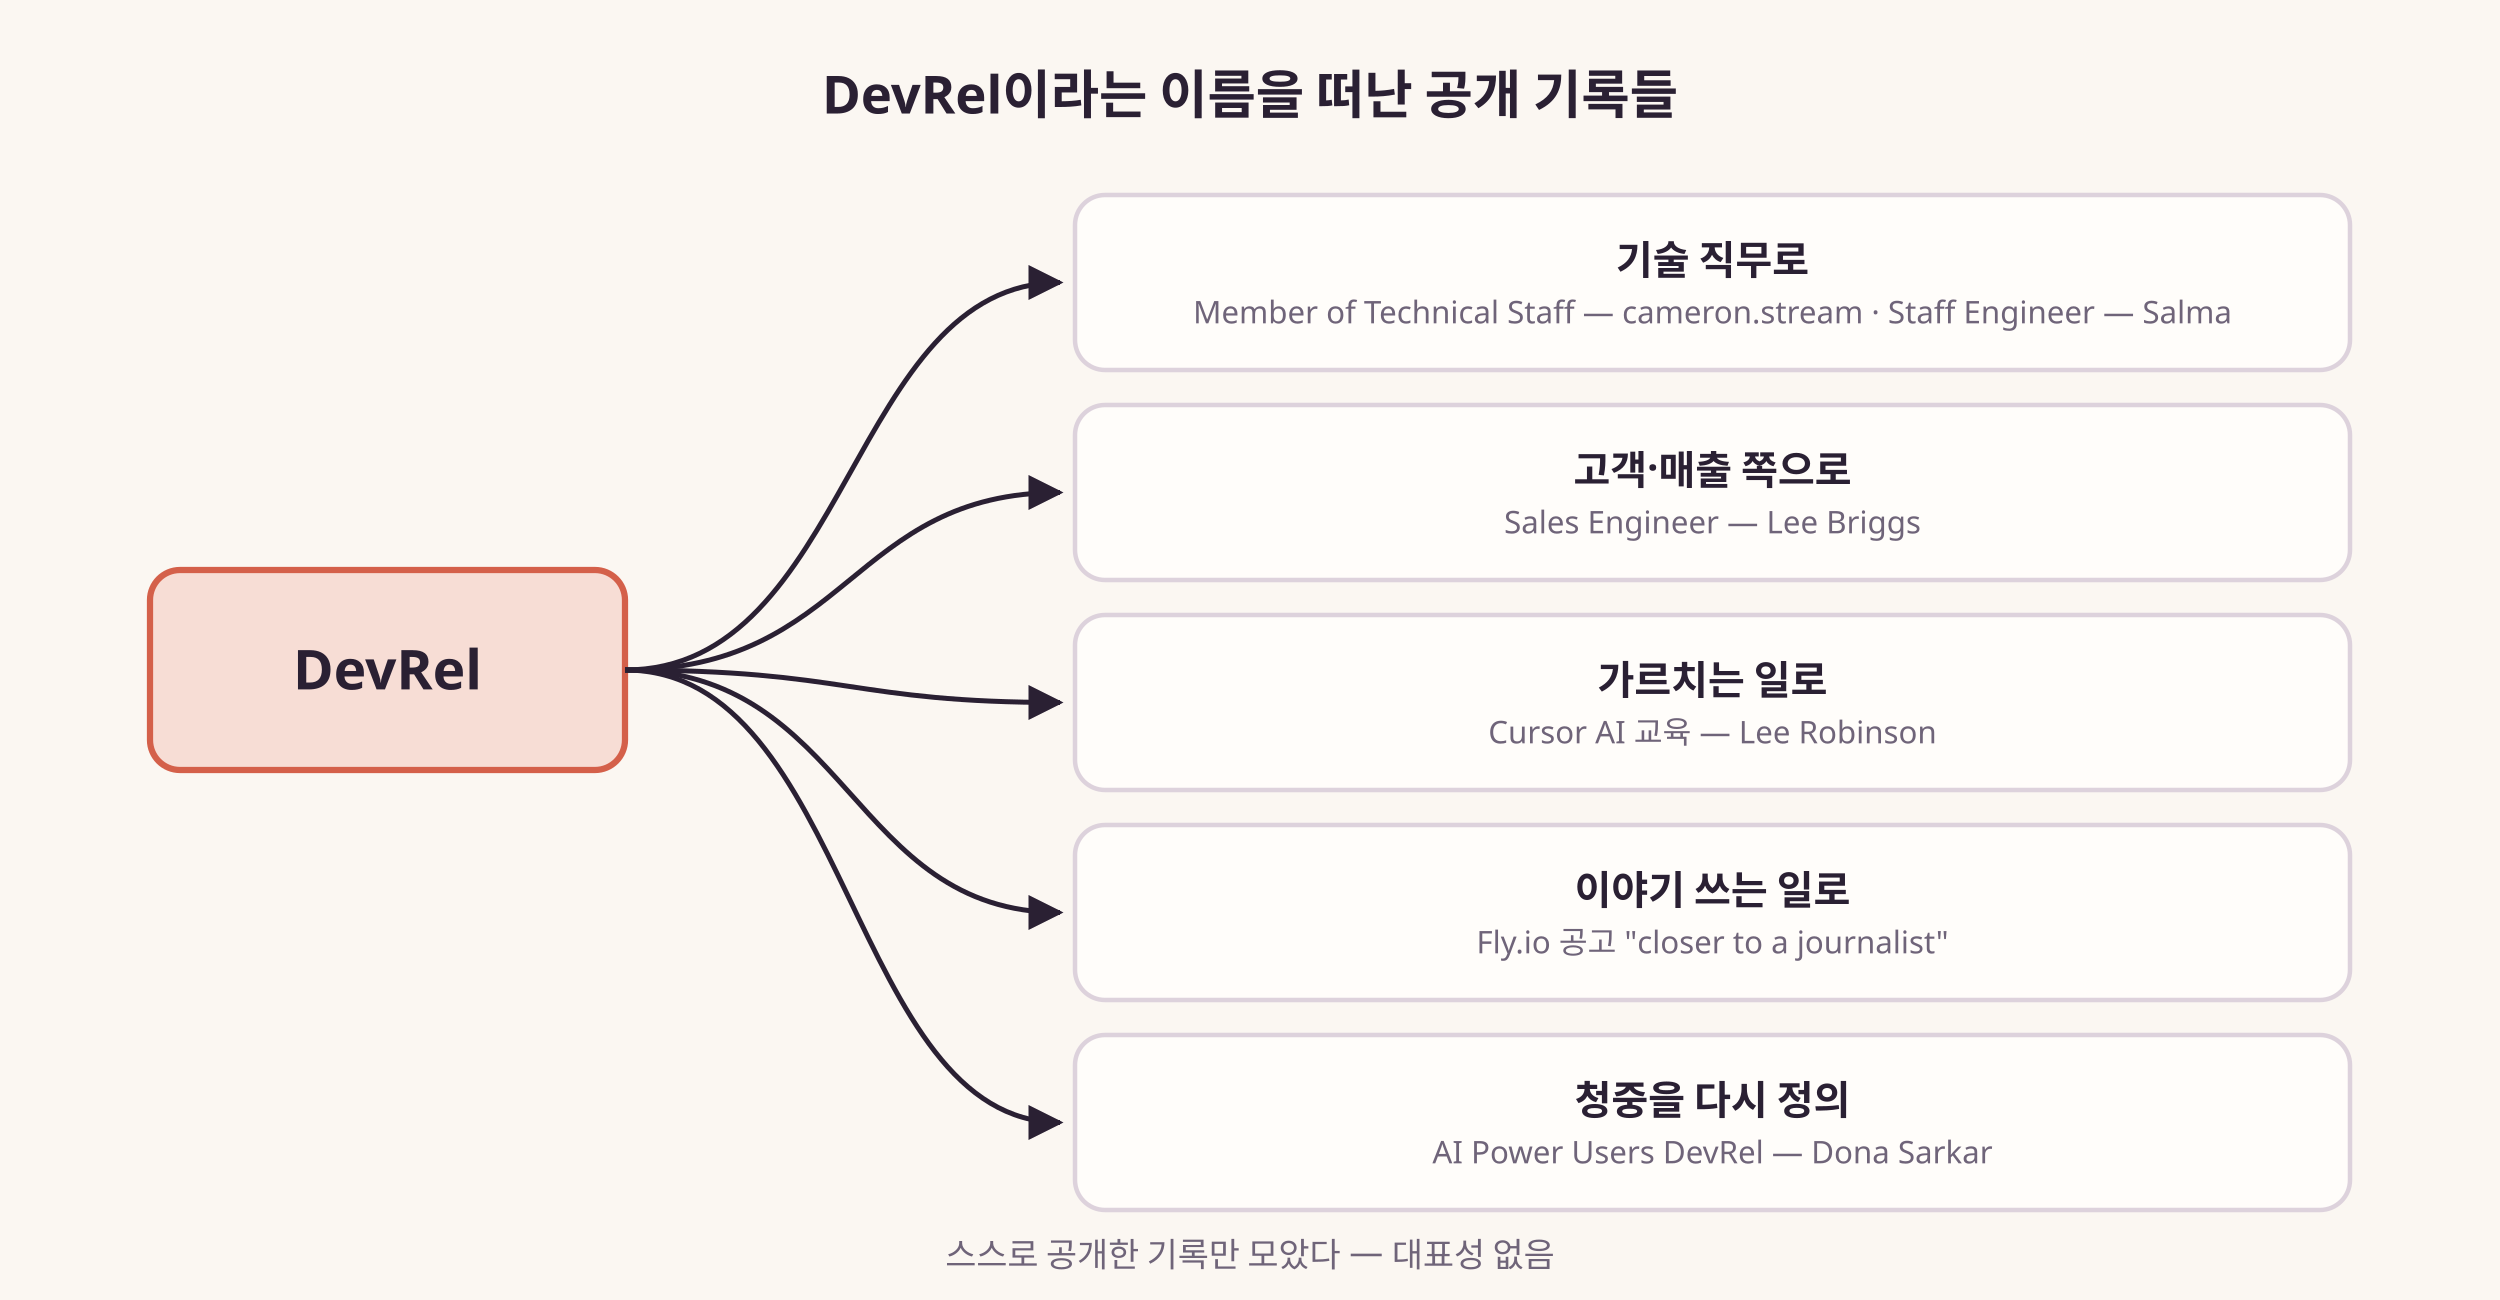
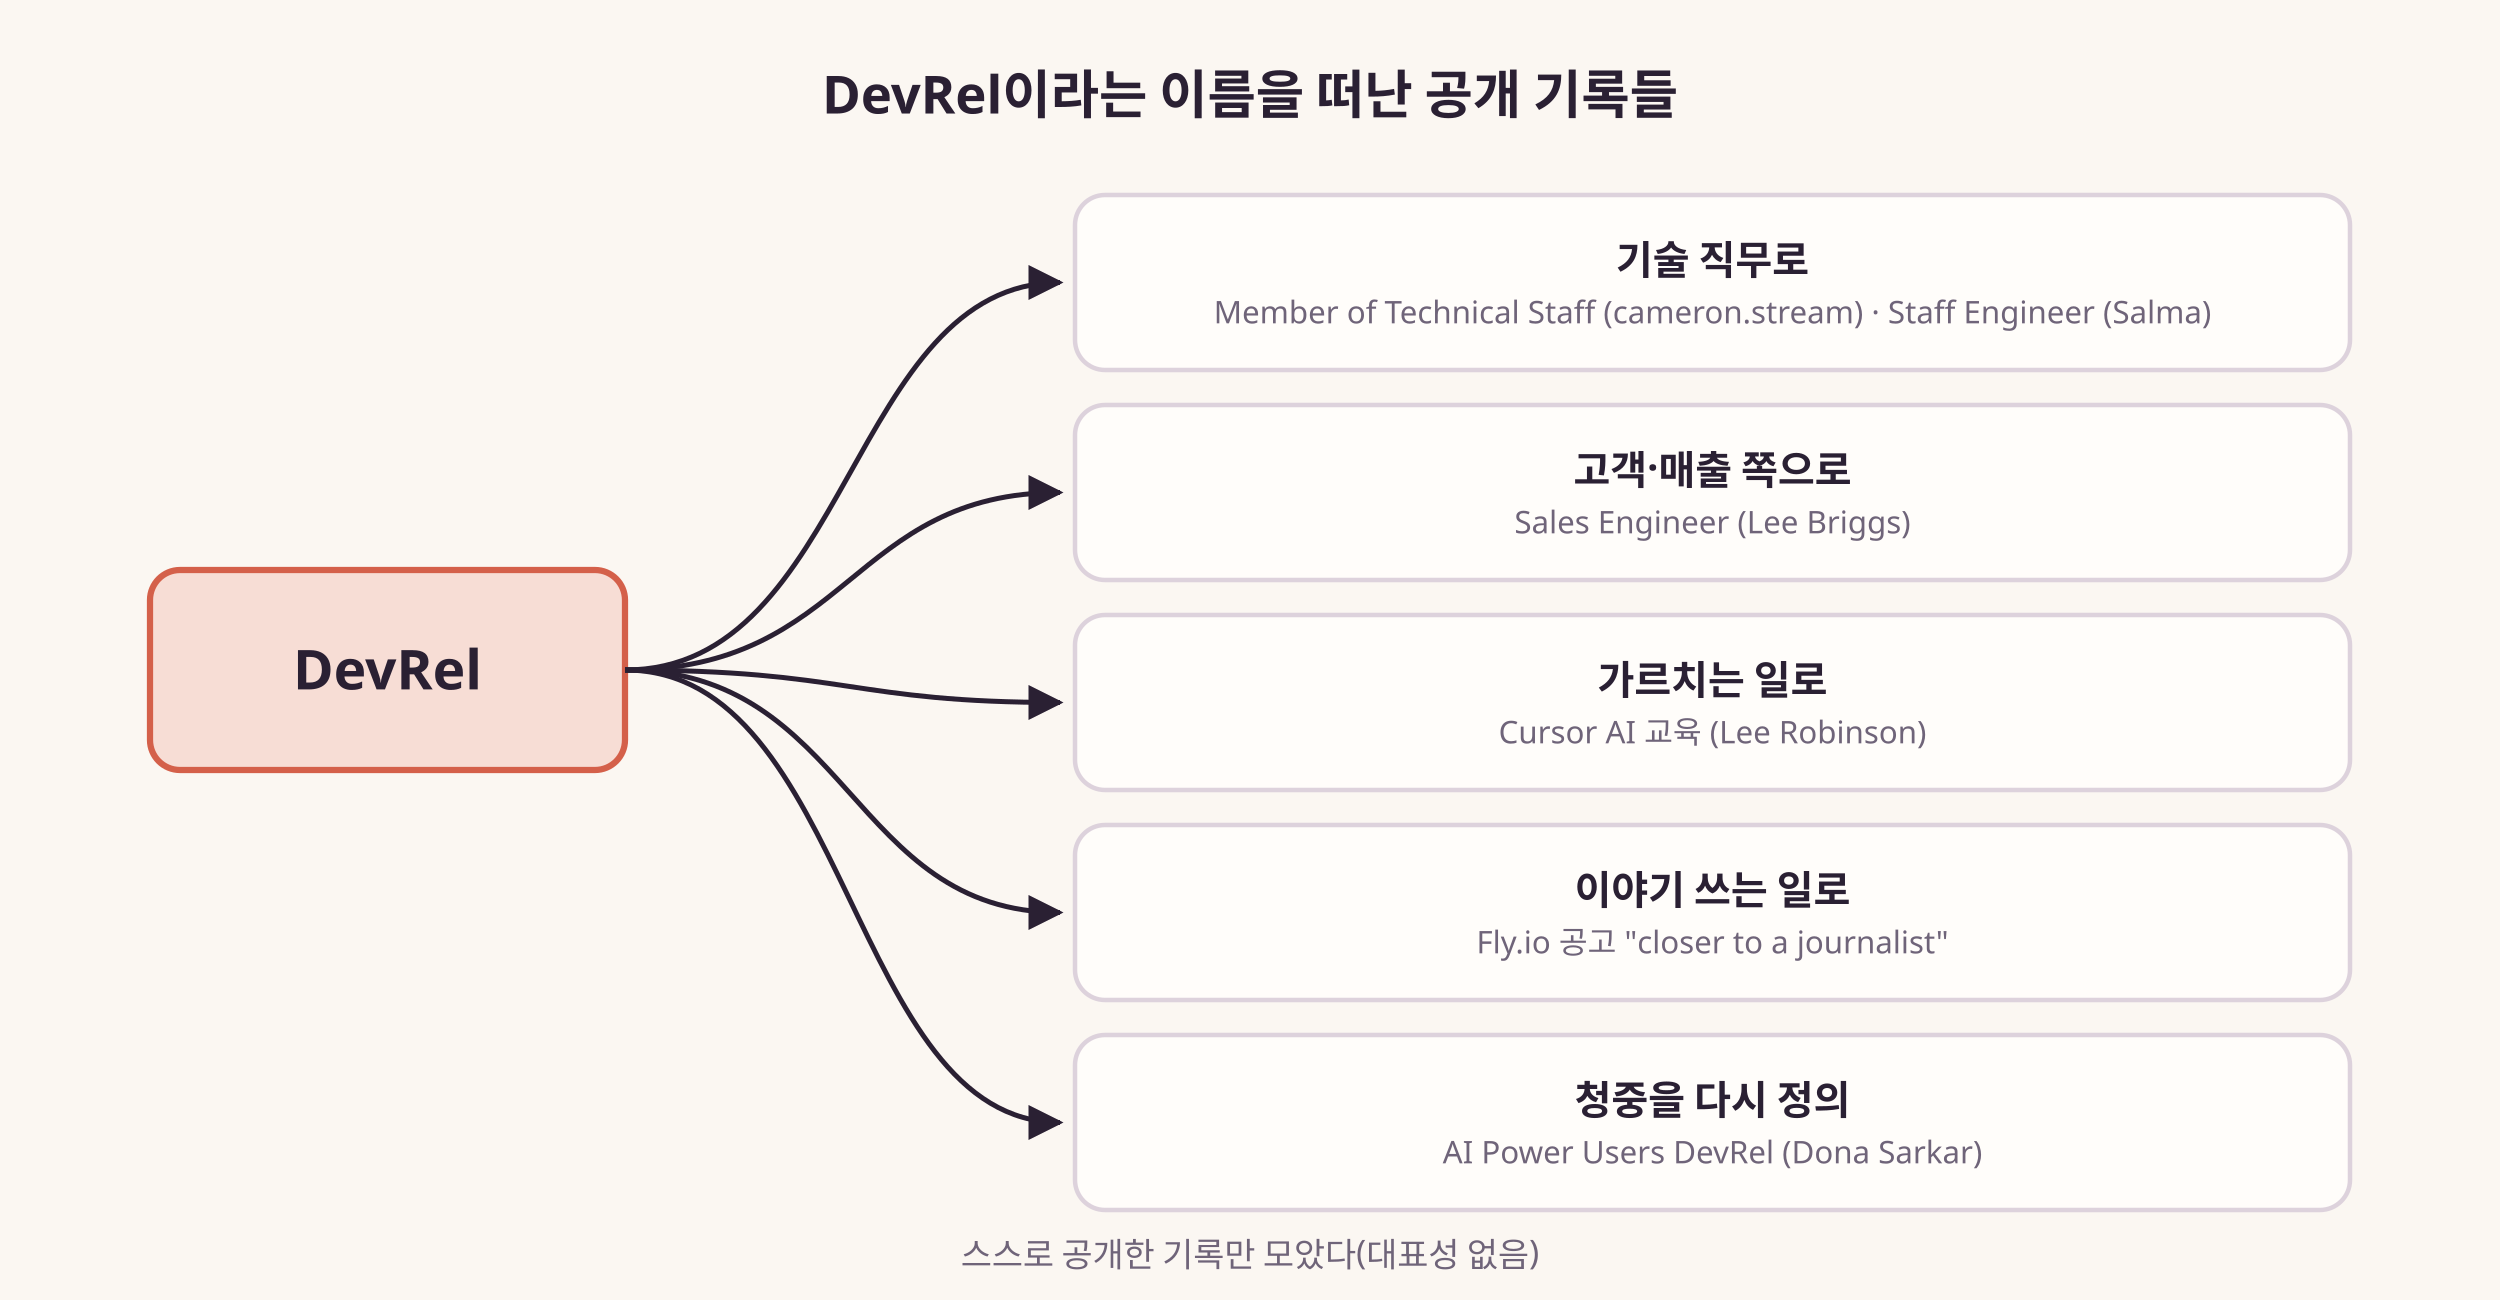
<svg xmlns="http://www.w3.org/2000/svg" viewBox="0 0 1000 520" role="img" aria-label="DevRel이라는 이름을 떠난 공개 기록들" font-family="Pretendard,'Apple SD Gothic Neo','Noto Sans KR',sans-serif">
  <defs>
    <marker id="mi" viewBox="0 0 10 10" refX="9" refY="5" markerWidth="7" markerHeight="7" orient="auto-start-reverse">
      <path d="M0,0L10,5L0,10z" fill="#2a2033" />
    </marker>
    <marker id="mc" viewBox="0 0 10 10" refX="9" refY="5" markerWidth="8" markerHeight="8" orient="auto-start-reverse">
      <path d="M0,0L10,5L0,10z" fill="#d4604a" />
    </marker>
  </defs>
  <rect width="1000" height="520" fill="#fbf7f2" />
  <text fill="#2a2033" font-size="21" font-weight="700" text-anchor="middle" dominant-baseline="middle">
    <tspan x="500.0" y="38.0">DevRel이라는 이름을 떠난 공개 기록들</tspan>
  </text>
  <rect x="60" y="228" width="190" height="80" rx="12" fill="#f7ddd5" stroke="#d4604a" stroke-width="2.5" />
  <text fill="#2a2033" font-size="22" font-weight="700" text-anchor="middle" dominant-baseline="middle">
    <tspan x="155.0" y="268.0">DevRel</tspan>
  </text>
  <rect x="430" y="78" width="510" height="70" rx="12" fill="#fffdfa" stroke="#ddd2dc" stroke-width="1.8" />
  <text fill="#2a2033" font-size="16" font-weight="700" text-anchor="middle" dominant-baseline="middle">
    <tspan x="685.0" y="104.2">기술 직무로</tspan>
  </text>
  <text fill="#6f6479" font-size="12.5" font-weight="400" text-anchor="middle" dominant-baseline="middle">
-     <tspan x="685.0" y="125.0">Member of Technical Staff — cameron.stream · Staff Engineer — Salma</tspan>
+     <tspan x="685.0" y="125.0">Member of Technical Staff (cameron.stream) · Staff Engineer (Salma)</tspan>
  </text>
  <path d="M250,268 C340,268 340,113 424,113" fill="none" stroke="#2a2033" stroke-width="2" marker-end="url(#mi)" />
  <rect x="430" y="162" width="510" height="70" rx="12" fill="#fffdfa" stroke="#ddd2dc" stroke-width="1.8" />
  <text fill="#2a2033" font-size="16" font-weight="700" text-anchor="middle" dominant-baseline="middle">
    <tspan x="685.0" y="188.2">고객·매출 쪽으로</tspan>
  </text>
  <text fill="#6f6479" font-size="12.5" font-weight="400" text-anchor="middle" dominant-baseline="middle">
-     <tspan x="685.0" y="209.0">Sales Engineer — Lee Briggs</tspan>
+     <tspan x="685.0" y="209.0">Sales Engineer (Lee Briggs)</tspan>
  </text>
  <path d="M250,268 C340,268 340,197 424,197" fill="none" stroke="#2a2033" stroke-width="2" marker-end="url(#mi)" />
  <rect x="430" y="246" width="510" height="70" rx="12" fill="#fffdfa" stroke="#ddd2dc" stroke-width="1.8" />
  <text fill="#2a2033" font-size="16" font-weight="700" text-anchor="middle" dominant-baseline="middle">
    <tspan x="685.0" y="272.2">가르치는 일로</tspan>
  </text>
  <text fill="#6f6479" font-size="12.5" font-weight="400" text-anchor="middle" dominant-baseline="middle">
-     <tspan x="685.0" y="293.0">Cursor AI 교육 — Lee Robinson</tspan>
+     <tspan x="685.0" y="293.0">Cursor AI 교육 (Lee Robinson)</tspan>
  </text>
  <path d="M250,268 C340,268 340,281 424,281" fill="none" stroke="#2a2033" stroke-width="2" marker-end="url(#mi)" />
  <rect x="430" y="330" width="510" height="70" rx="12" fill="#fffdfa" stroke="#ddd2dc" stroke-width="1.8" />
  <text fill="#2a2033" font-size="16" font-weight="700" text-anchor="middle" dominant-baseline="middle">
    <tspan x="685.0" y="356.2">이야기 쓰는 일로</tspan>
  </text>
  <text fill="#6f6479" font-size="12.5" font-weight="400" text-anchor="middle" dominant-baseline="middle">
    <tspan x="685.0" y="377.0">Fly.io 공고 "closer to a journalist"</tspan>
  </text>
  <path d="M250,268 C340,268 340,365 424,365" fill="none" stroke="#2a2033" stroke-width="2" marker-end="url(#mi)" />
  <rect x="430" y="414" width="510" height="70" rx="12" fill="#fffdfa" stroke="#ddd2dc" stroke-width="1.8" />
  <text fill="#2a2033" font-size="16" font-weight="700" text-anchor="middle" dominant-baseline="middle">
    <tspan x="685.0" y="440.2">청중을 다시 정의</tspan>
  </text>
  <text fill="#6f6479" font-size="12.5" font-weight="400" text-anchor="middle" dominant-baseline="middle">
-     <tspan x="685.0" y="461.0">AI Power Users DevRel — Dona Sarkar</tspan>
+     <tspan x="685.0" y="461.0">AI Power Users DevRel (Dona Sarkar)</tspan>
  </text>
  <path d="M250,268 C340,268 340,449 424,449" fill="none" stroke="#2a2033" stroke-width="2" marker-end="url(#mi)" />
  <text fill="#6f6479" font-size="13.5" font-weight="400" text-anchor="middle" dominant-baseline="middle">
-     <tspan x="500.0" y="502.0">스스로 공개한 기록만 모았다 — 대표성 없음</tspan>
+     <tspan x="500.0" y="502.0">스스로 공개한 기록만 모았다(대표성 없음)</tspan>
  </text>
</svg>
